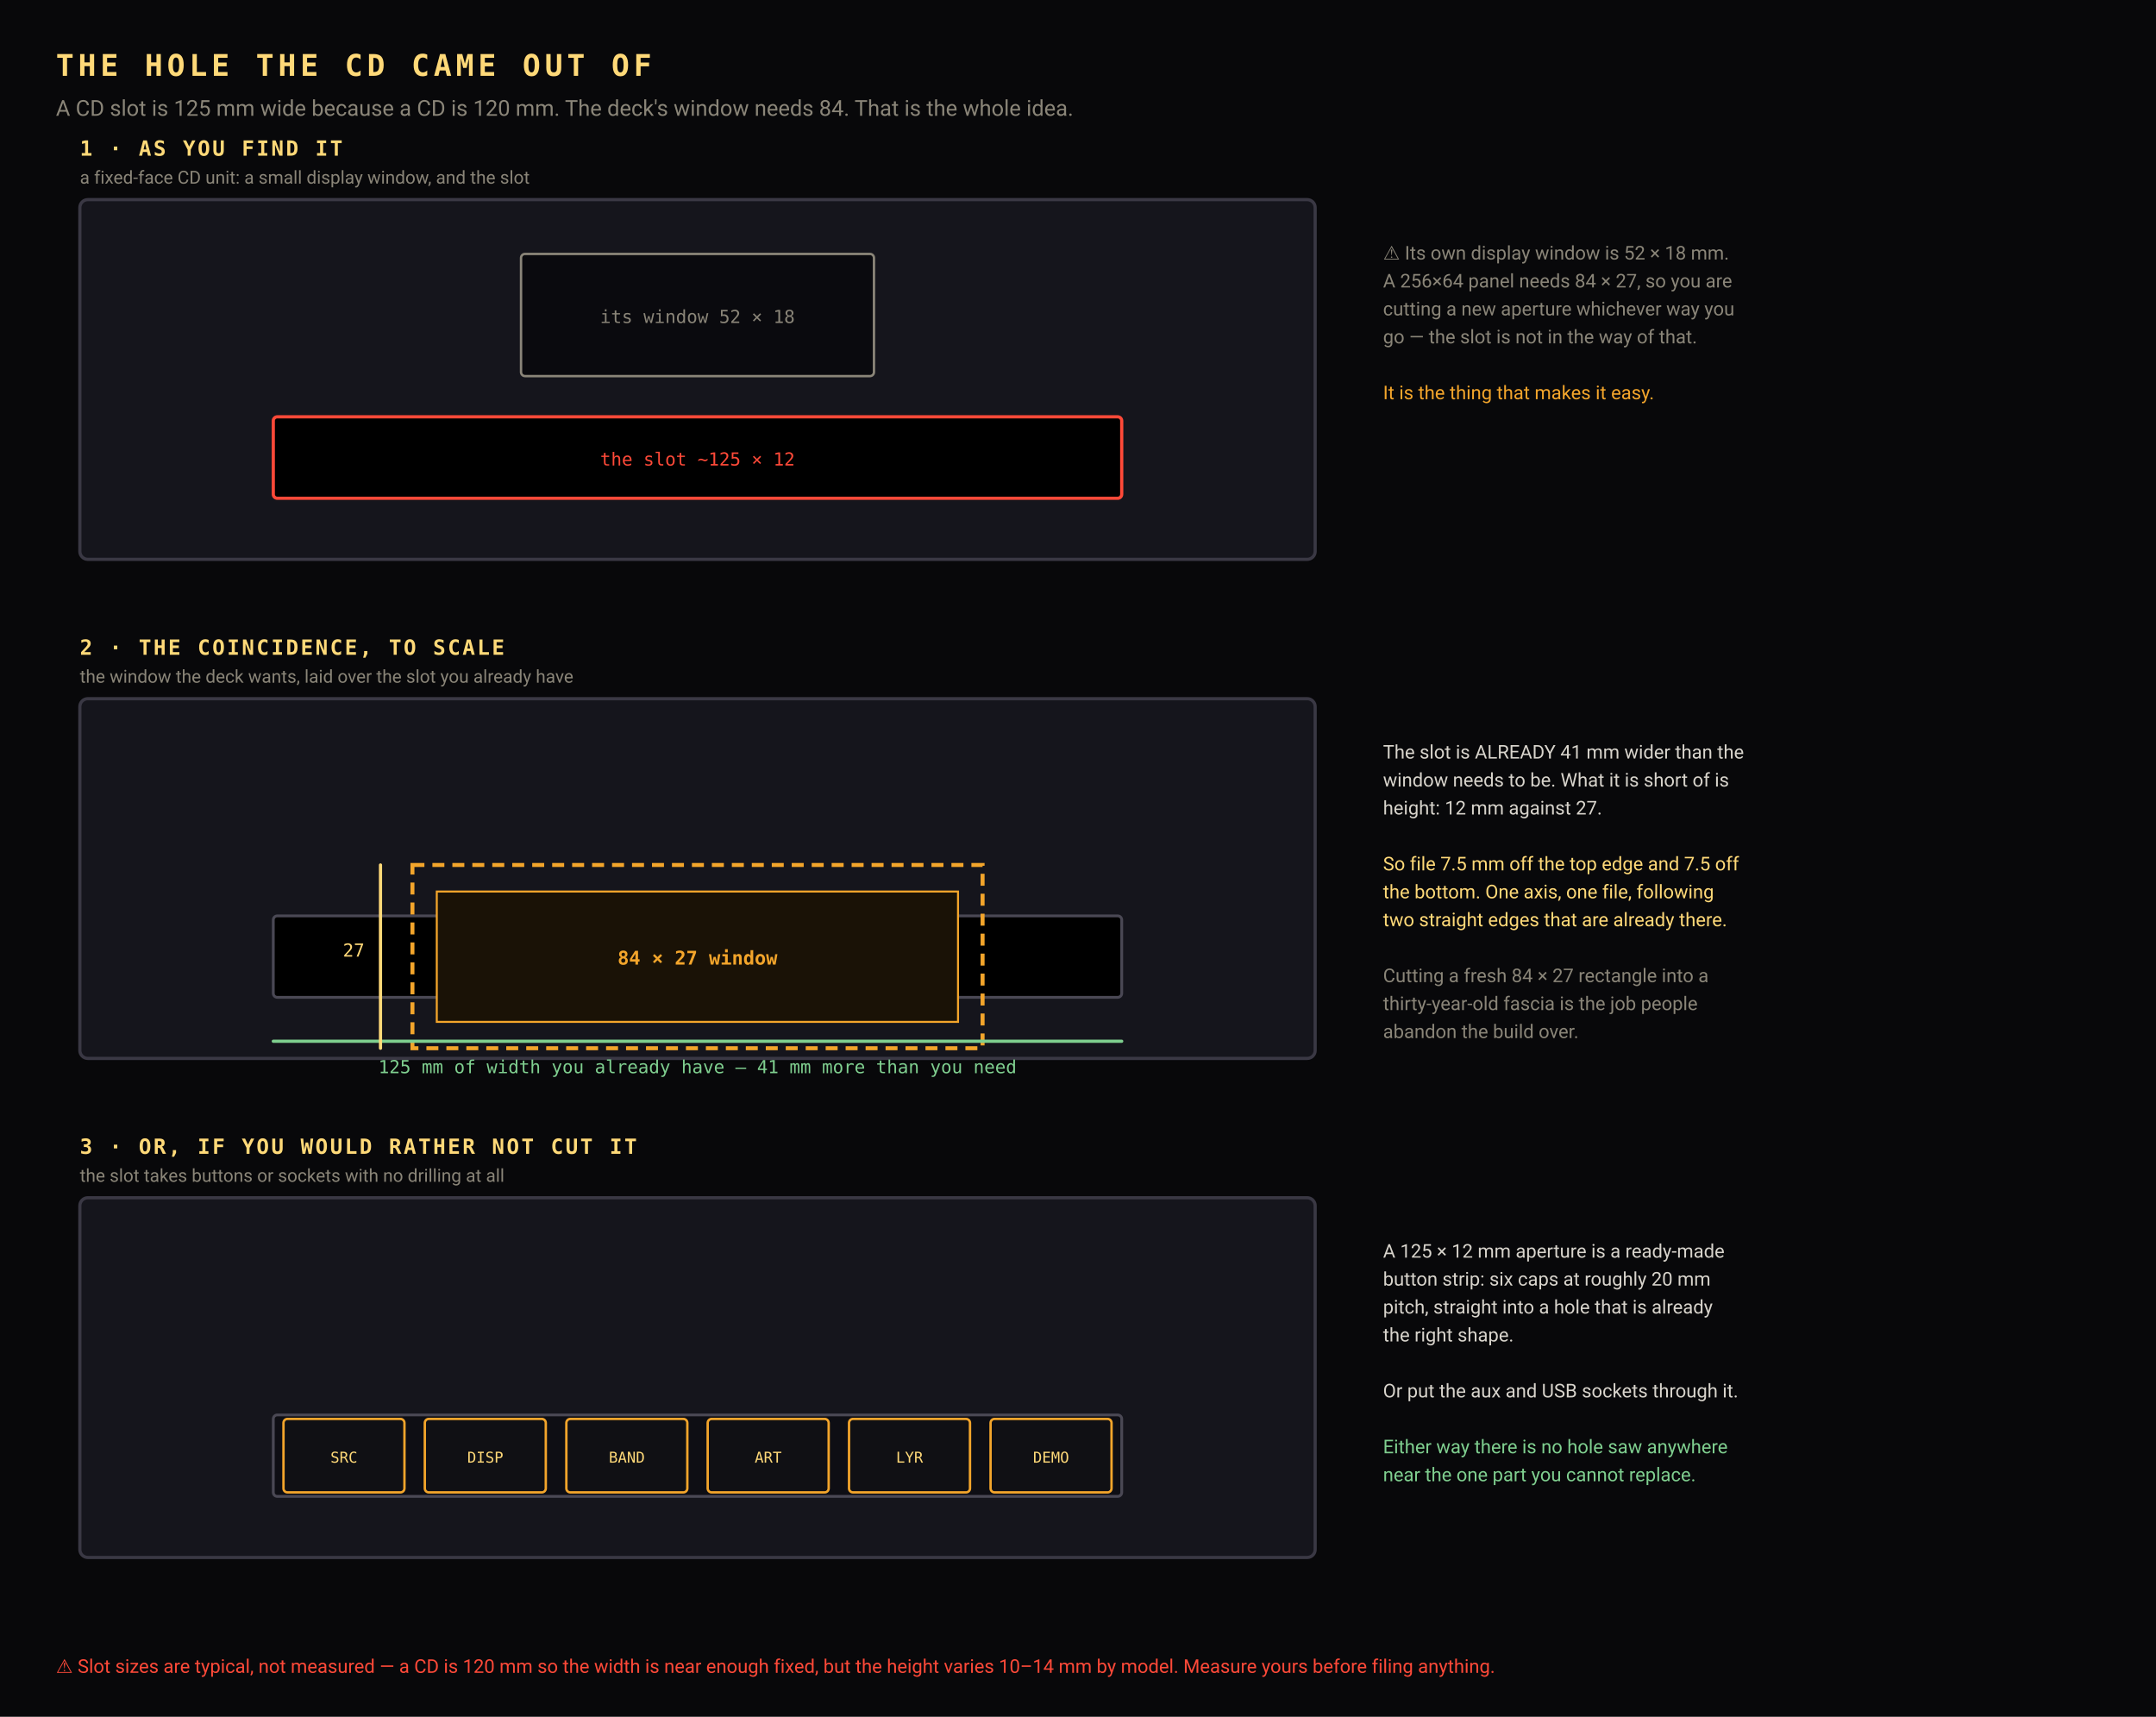
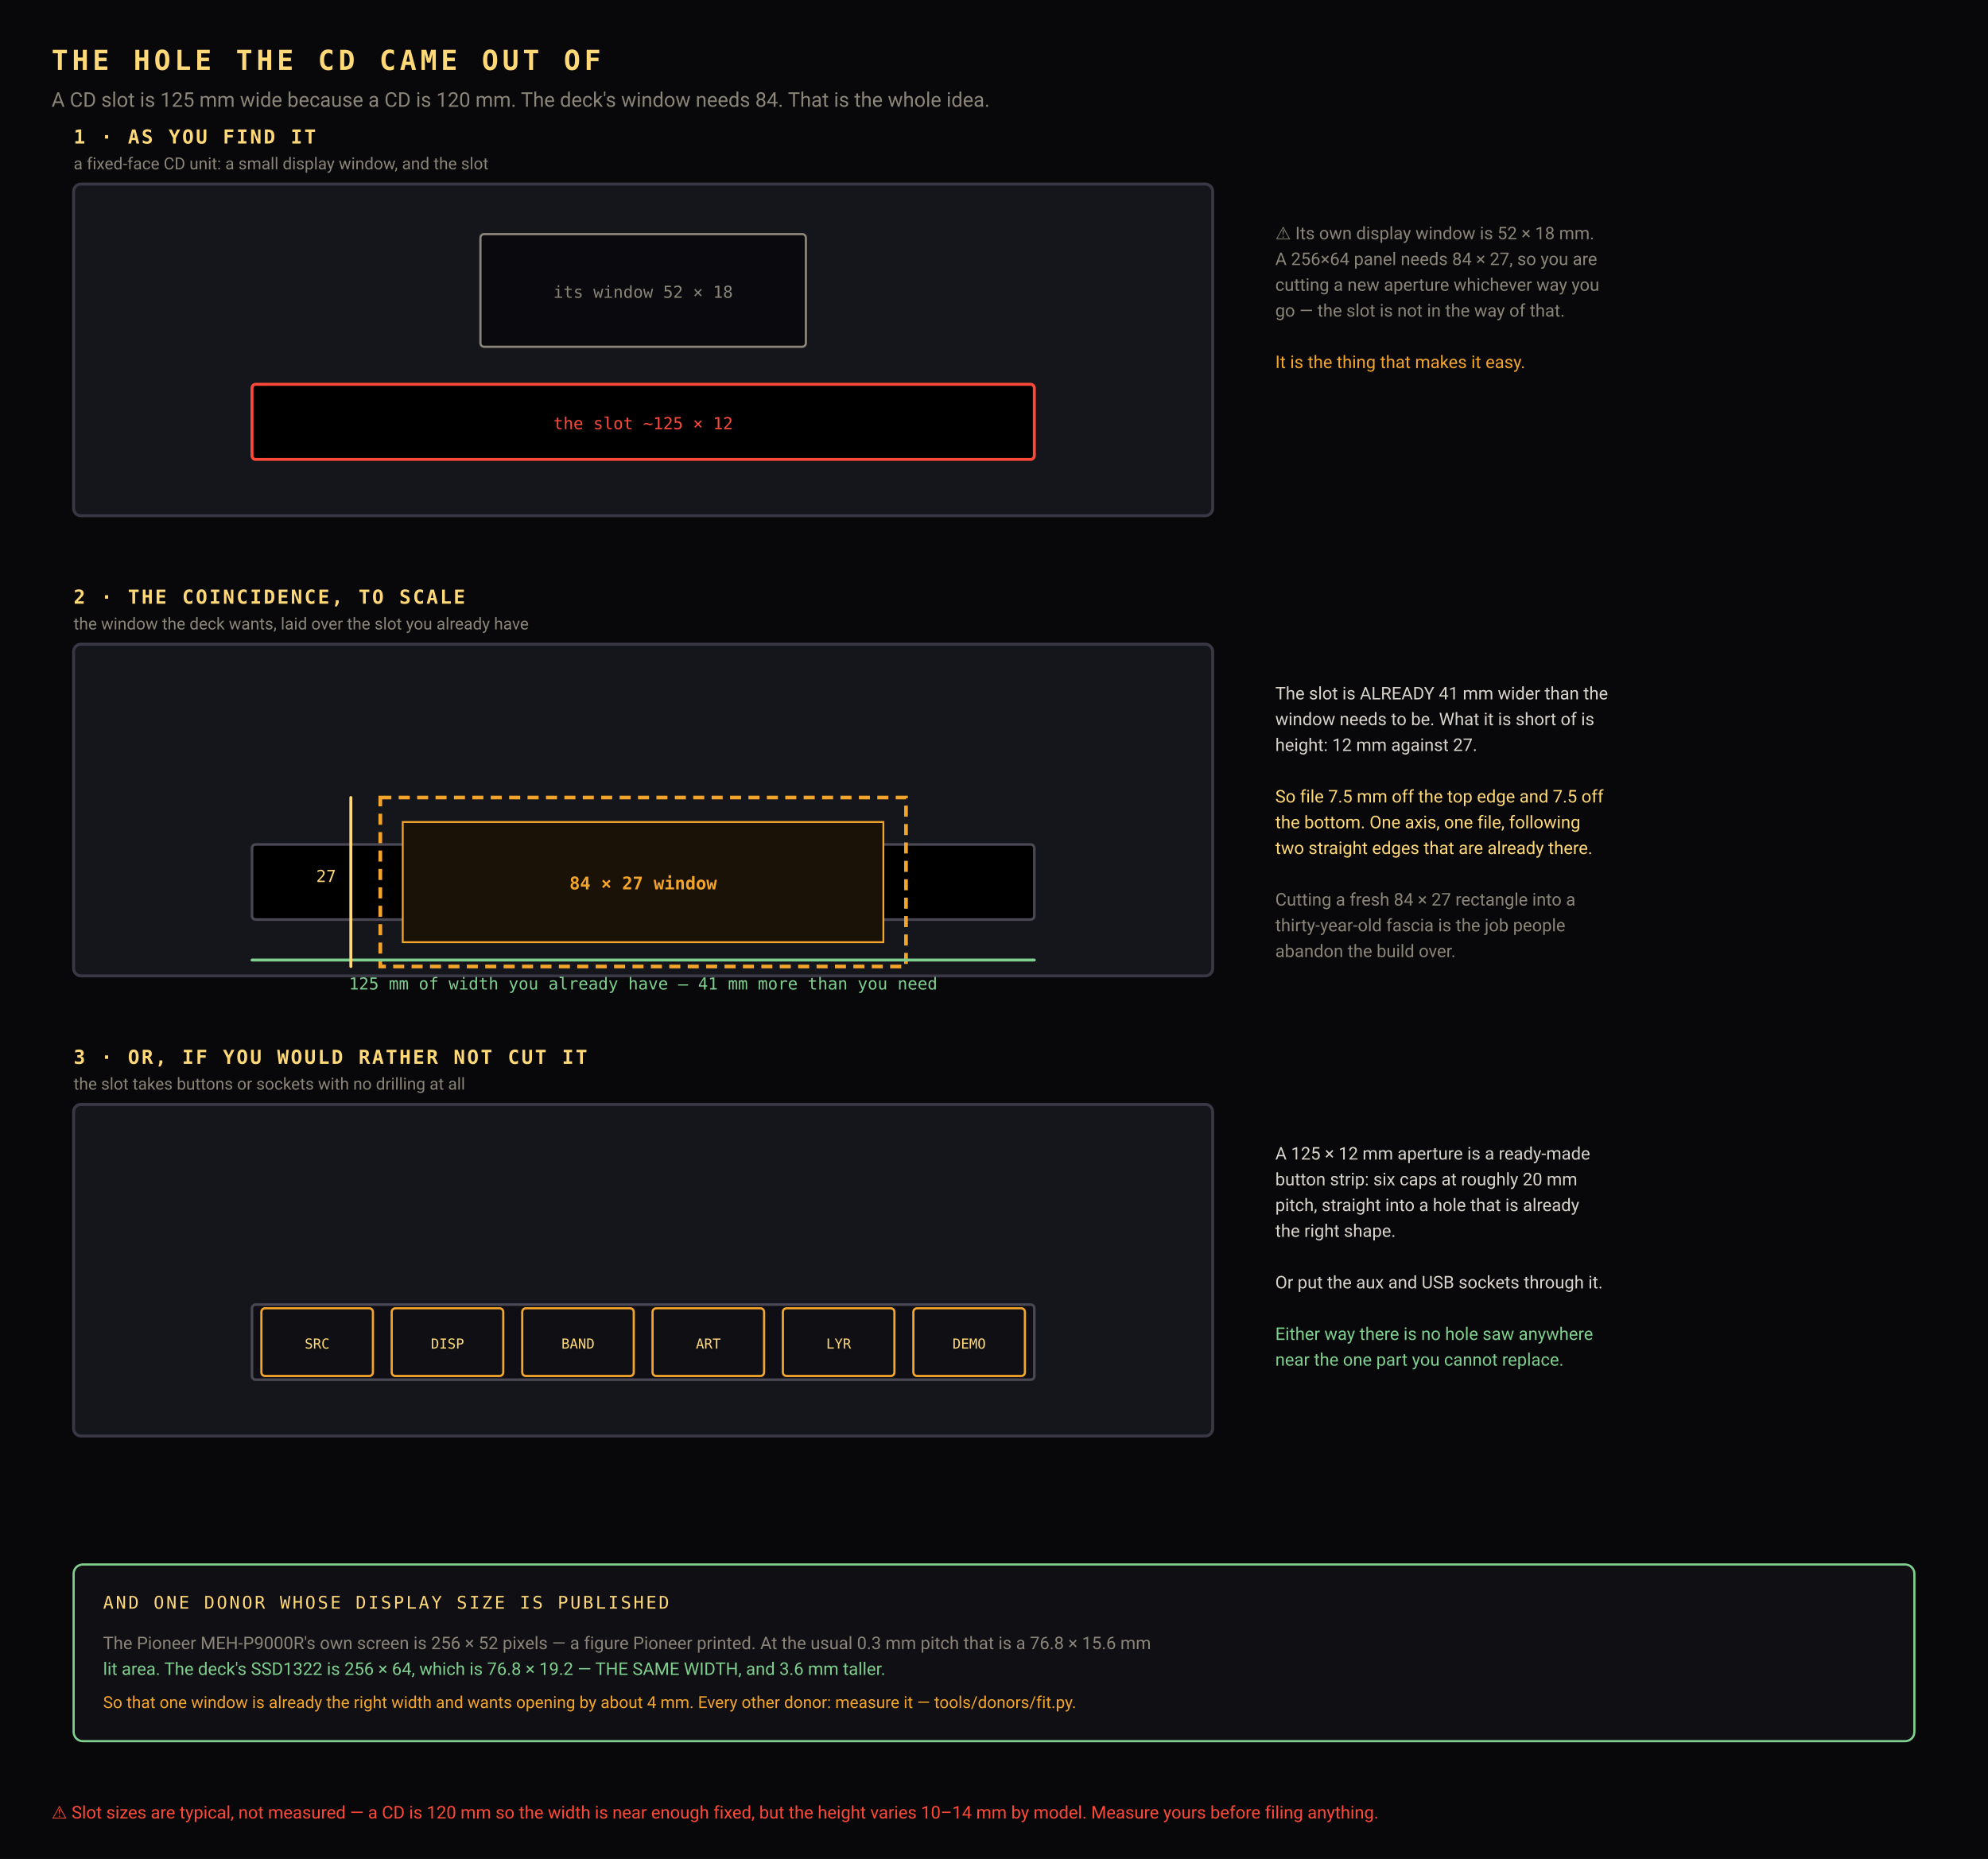
- <svg xmlns="http://www.w3.org/2000/svg" viewBox="0 0 1080 860" width="1080" height="860" role="img" aria-label="THE HOLE THE CD CAME OUT OF">
-   <rect width="1080" height="860" fill="#08080a" />
+ <svg xmlns="http://www.w3.org/2000/svg" viewBox="0 0 1080 1010" width="1080" height="1010" role="img" aria-label="THE HOLE THE CD CAME OUT OF">
+   <rect width="1080" height="1010" fill="#08080a" />
  <text x="28" y="38" font-size="15" fill="#ffd978" font-family="ui-monospace, 'SF Mono', 'Cascadia Mono', Menlo, Consolas, 'DejaVu Sans Mono', monospace" font-weight="700" letter-spacing="0.14em">THE HOLE THE CD CAME OUT OF</text>
  <text x="28" y="58" font-size="11" fill="#8a8578" font-family="system-ui, -apple-system, 'Segoe UI', Roboto, Helvetica, Arial, sans-serif">A CD slot is 125 mm wide because a CD is 120 mm. The deck's window needs 84. That is the whole idea.</text>
  <rect x="40.0" y="100.0" width="618.8" height="180.2" rx="4" fill="#15151c" stroke="#3a3844" stroke-width="1.6" />
  <text x="40.0" y="78.0" font-size="10.5" fill="#ffd978" text-anchor="start" font-family="ui-monospace, 'SF Mono', 'Cascadia Mono', Menlo, Consolas, 'DejaVu Sans Mono', monospace" font-weight="700" letter-spacing="0.1em">1 · AS YOU FIND IT</text>
  <text x="40.0" y="92.0" font-size="9" fill="#8a8578" text-anchor="start" font-family="system-ui, -apple-system, 'Segoe UI', Roboto, Helvetica, Arial, sans-serif">a fixed-face CD unit: a small display window, and the slot</text>
  <rect x="261.0" y="127.2" width="176.8" height="61.2" rx="2" fill="#0a0a0e" stroke="#8a8578" stroke-width="1.2" />
  <text x="349.4" y="161.8" font-size="9" fill="#8a8578" text-anchor="middle" font-family="ui-monospace, 'SF Mono', 'Cascadia Mono', Menlo, Consolas, 'DejaVu Sans Mono', monospace">its window  52 × 18</text>
  <rect x="136.9" y="208.8" width="425.0" height="40.8" rx="2" fill="#000" stroke="#ff4938" stroke-width="1.6" />
  <text x="349.4" y="233.2" font-size="9" fill="#ff4938" text-anchor="middle" font-family="ui-monospace, 'SF Mono', 'Cascadia Mono', Menlo, Consolas, 'DejaVu Sans Mono', monospace">the slot  ~125 × 12</text>
  <text x="692.8" y="130.0" font-size="9.5" fill="#8a8578" text-anchor="start" font-family="system-ui, -apple-system, 'Segoe UI', Roboto, Helvetica, Arial, sans-serif">⚠️  Its own display window is 52 × 18 mm.</text>
  <text x="692.8" y="144.0" font-size="9.5" fill="#8a8578" text-anchor="start" font-family="system-ui, -apple-system, 'Segoe UI', Roboto, Helvetica, Arial, sans-serif">A 256×64 panel needs 84 × 27, so you are</text>
  <text x="692.8" y="158.0" font-size="9.5" fill="#8a8578" text-anchor="start" font-family="system-ui, -apple-system, 'Segoe UI', Roboto, Helvetica, Arial, sans-serif">cutting a new aperture whichever way you</text>
  <text x="692.8" y="172.0" font-size="9.5" fill="#8a8578" text-anchor="start" font-family="system-ui, -apple-system, 'Segoe UI', Roboto, Helvetica, Arial, sans-serif">go — the slot is not in the way of that.</text>
  <text x="692.8" y="186.0" font-size="9.5" fill="#8a8578" text-anchor="start" font-family="system-ui, -apple-system, 'Segoe UI', Roboto, Helvetica, Arial, sans-serif" />
  <text x="692.8" y="200.0" font-size="9.5" fill="#f3a52b" text-anchor="start" font-family="system-ui, -apple-system, 'Segoe UI', Roboto, Helvetica, Arial, sans-serif">It is the thing that makes it easy.</text>
  <rect x="40.0" y="350.0" width="618.8" height="180.2" rx="4" fill="#15151c" stroke="#3a3844" stroke-width="1.6" />
  <text x="40.0" y="328.0" font-size="10.5" fill="#ffd978" text-anchor="start" font-family="ui-monospace, 'SF Mono', 'Cascadia Mono', Menlo, Consolas, 'DejaVu Sans Mono', monospace" font-weight="700" letter-spacing="0.1em">2 · THE COINCIDENCE, TO SCALE</text>
  <text x="40.0" y="342.0" font-size="9" fill="#8a8578" text-anchor="start" font-family="system-ui, -apple-system, 'Segoe UI', Roboto, Helvetica, Arial, sans-serif">the window the deck wants, laid over the slot you already have</text>
  <rect x="136.9" y="458.8" width="425.0" height="40.8" rx="2" fill="#000" stroke="#4a4854" stroke-width="1.4" />
  <rect x="206.6" y="433.3" width="285.6" height="91.8" fill="none" stroke="#f3a52b" stroke-width="2" stroke-dasharray="6 4" />
  <rect x="218.8" y="446.6" width="261.1" height="65.3" fill="#1a1206" stroke="#f3a52b" stroke-width="1" />
  <text x="349.4" y="483.2" font-size="9.5" fill="#f3a52b" text-anchor="middle" font-family="ui-monospace, 'SF Mono', 'Cascadia Mono', Menlo, Consolas, 'DejaVu Sans Mono', monospace" font-weight="600">84 × 27 window</text>
  <line x1="136.9" y1="521.6" x2="561.9" y2="521.6" stroke="#7fcf8f" stroke-width="1.6" stroke-linecap="round" />
  <text x="349.4" y="537.6" font-size="9" fill="#7fcf8f" text-anchor="middle" font-family="ui-monospace, 'SF Mono', 'Cascadia Mono', Menlo, Consolas, 'DejaVu Sans Mono', monospace">125 mm of width you already have — 41 mm more than you need</text>
  <line x1="190.6" y1="433.3" x2="190.6" y2="525.1" stroke="#ffd978" stroke-width="1.6" stroke-linecap="round" />
  <text x="182.6" y="479.2" font-size="9" fill="#ffd978" text-anchor="end" font-family="ui-monospace, 'SF Mono', 'Cascadia Mono', Menlo, Consolas, 'DejaVu Sans Mono', monospace">27</text>
  <text x="692.8" y="380.0" font-size="9.5" fill="#d8d4cc" text-anchor="start" font-family="system-ui, -apple-system, 'Segoe UI', Roboto, Helvetica, Arial, sans-serif">The slot is ALREADY 41 mm wider than the</text>
  <text x="692.8" y="394.0" font-size="9.5" fill="#d8d4cc" text-anchor="start" font-family="system-ui, -apple-system, 'Segoe UI', Roboto, Helvetica, Arial, sans-serif">window needs to be. What it is short of is</text>
  <text x="692.8" y="408.0" font-size="9.5" fill="#d8d4cc" text-anchor="start" font-family="system-ui, -apple-system, 'Segoe UI', Roboto, Helvetica, Arial, sans-serif">height: 12 mm against 27.</text>
  <text x="692.8" y="422.0" font-size="9.5" fill="#d8d4cc" text-anchor="start" font-family="system-ui, -apple-system, 'Segoe UI', Roboto, Helvetica, Arial, sans-serif" />
  <text x="692.8" y="436.0" font-size="9.5" fill="#ffd978" text-anchor="start" font-family="system-ui, -apple-system, 'Segoe UI', Roboto, Helvetica, Arial, sans-serif">So file 7.5 mm off the top edge and 7.5 off</text>
  <text x="692.8" y="450.0" font-size="9.5" fill="#ffd978" text-anchor="start" font-family="system-ui, -apple-system, 'Segoe UI', Roboto, Helvetica, Arial, sans-serif">the bottom. One axis, one file, following</text>
  <text x="692.8" y="464.0" font-size="9.5" fill="#ffd978" text-anchor="start" font-family="system-ui, -apple-system, 'Segoe UI', Roboto, Helvetica, Arial, sans-serif">two straight edges that are already there.</text>
  <text x="692.8" y="478.0" font-size="9.5" fill="#d8d4cc" text-anchor="start" font-family="system-ui, -apple-system, 'Segoe UI', Roboto, Helvetica, Arial, sans-serif" />
  <text x="692.8" y="492.0" font-size="9.5" fill="#8a8578" text-anchor="start" font-family="system-ui, -apple-system, 'Segoe UI', Roboto, Helvetica, Arial, sans-serif">Cutting a fresh 84 × 27 rectangle into a</text>
  <text x="692.8" y="506.0" font-size="9.5" fill="#8a8578" text-anchor="start" font-family="system-ui, -apple-system, 'Segoe UI', Roboto, Helvetica, Arial, sans-serif">thirty-year-old fascia is the job people</text>
  <text x="692.8" y="520.0" font-size="9.5" fill="#8a8578" text-anchor="start" font-family="system-ui, -apple-system, 'Segoe UI', Roboto, Helvetica, Arial, sans-serif">abandon the build over.</text>
  <rect x="40.0" y="600.0" width="618.8" height="180.2" rx="4" fill="#15151c" stroke="#3a3844" stroke-width="1.6" />
  <text x="40.0" y="578.0" font-size="10.5" fill="#ffd978" text-anchor="start" font-family="ui-monospace, 'SF Mono', 'Cascadia Mono', Menlo, Consolas, 'DejaVu Sans Mono', monospace" font-weight="700" letter-spacing="0.1em">3 · OR, IF YOU WOULD RATHER NOT CUT IT</text>
  <text x="40.0" y="592.0" font-size="9" fill="#8a8578" text-anchor="start" font-family="system-ui, -apple-system, 'Segoe UI', Roboto, Helvetica, Arial, sans-serif">the slot takes buttons or sockets with no drilling at all</text>
  <rect x="136.9" y="708.8" width="425.0" height="40.8" rx="2" fill="#0e0e14" stroke="#4a4854" stroke-width="1.4" />
  <rect x="142.0" y="710.8" width="60.6" height="36.8" rx="2" fill="#101014" stroke="#f3a52b" stroke-width="1.2" />
  <text x="172.3" y="732.7" font-size="7.5" fill="#ffd978" text-anchor="middle" font-family="ui-monospace, 'SF Mono', 'Cascadia Mono', Menlo, Consolas, 'DejaVu Sans Mono', monospace">SRC</text>
  <rect x="212.8" y="710.8" width="60.6" height="36.8" rx="2" fill="#101014" stroke="#f3a52b" stroke-width="1.2" />
  <text x="243.1" y="732.7" font-size="7.5" fill="#ffd978" text-anchor="middle" font-family="ui-monospace, 'SF Mono', 'Cascadia Mono', Menlo, Consolas, 'DejaVu Sans Mono', monospace">DISP</text>
  <rect x="283.7" y="710.8" width="60.6" height="36.8" rx="2" fill="#101014" stroke="#f3a52b" stroke-width="1.2" />
  <text x="314.0" y="732.7" font-size="7.5" fill="#ffd978" text-anchor="middle" font-family="ui-monospace, 'SF Mono', 'Cascadia Mono', Menlo, Consolas, 'DejaVu Sans Mono', monospace">BAND</text>
  <rect x="354.5" y="710.8" width="60.6" height="36.8" rx="2" fill="#101014" stroke="#f3a52b" stroke-width="1.2" />
  <text x="384.8" y="732.7" font-size="7.5" fill="#ffd978" text-anchor="middle" font-family="ui-monospace, 'SF Mono', 'Cascadia Mono', Menlo, Consolas, 'DejaVu Sans Mono', monospace">ART</text>
  <rect x="425.3" y="710.8" width="60.6" height="36.8" rx="2" fill="#101014" stroke="#f3a52b" stroke-width="1.2" />
  <text x="455.6" y="732.7" font-size="7.5" fill="#ffd978" text-anchor="middle" font-family="ui-monospace, 'SF Mono', 'Cascadia Mono', Menlo, Consolas, 'DejaVu Sans Mono', monospace">LYR</text>
  <rect x="496.2" y="710.8" width="60.6" height="36.8" rx="2" fill="#101014" stroke="#f3a52b" stroke-width="1.2" />
  <text x="526.5" y="732.7" font-size="7.5" fill="#ffd978" text-anchor="middle" font-family="ui-monospace, 'SF Mono', 'Cascadia Mono', Menlo, Consolas, 'DejaVu Sans Mono', monospace">DEMO</text>
  <text x="692.8" y="630.0" font-size="9.5" fill="#d8d4cc" text-anchor="start" font-family="system-ui, -apple-system, 'Segoe UI', Roboto, Helvetica, Arial, sans-serif">A 125 × 12 mm aperture is a ready-made</text>
  <text x="692.8" y="644.0" font-size="9.5" fill="#d8d4cc" text-anchor="start" font-family="system-ui, -apple-system, 'Segoe UI', Roboto, Helvetica, Arial, sans-serif">button strip: six caps at roughly 20 mm</text>
  <text x="692.8" y="658.0" font-size="9.5" fill="#d8d4cc" text-anchor="start" font-family="system-ui, -apple-system, 'Segoe UI', Roboto, Helvetica, Arial, sans-serif">pitch, straight into a hole that is already</text>
  <text x="692.8" y="672.0" font-size="9.5" fill="#d8d4cc" text-anchor="start" font-family="system-ui, -apple-system, 'Segoe UI', Roboto, Helvetica, Arial, sans-serif">the right shape.</text>
  <text x="692.8" y="686.0" font-size="9.5" fill="#d8d4cc" text-anchor="start" font-family="system-ui, -apple-system, 'Segoe UI', Roboto, Helvetica, Arial, sans-serif" />
  <text x="692.8" y="700.0" font-size="9.5" fill="#d8d4cc" text-anchor="start" font-family="system-ui, -apple-system, 'Segoe UI', Roboto, Helvetica, Arial, sans-serif">Or put the aux and USB sockets through it.</text>
  <text x="692.8" y="714.0" font-size="9.5" fill="#d8d4cc" text-anchor="start" font-family="system-ui, -apple-system, 'Segoe UI', Roboto, Helvetica, Arial, sans-serif" />
  <text x="692.8" y="728.0" font-size="9.5" fill="#7fcf8f" text-anchor="start" font-family="system-ui, -apple-system, 'Segoe UI', Roboto, Helvetica, Arial, sans-serif">Either way there is no hole saw anywhere</text>
  <text x="692.8" y="742.0" font-size="9.5" fill="#7fcf8f" text-anchor="start" font-family="system-ui, -apple-system, 'Segoe UI', Roboto, Helvetica, Arial, sans-serif">near the one part you cannot replace.</text>
-   <text x="28.0" y="838.0" font-size="9.5" fill="#ff4938" text-anchor="start" font-family="system-ui, -apple-system, 'Segoe UI', Roboto, Helvetica, Arial, sans-serif">⚠️  Slot sizes are typical, not measured — a CD is 120 mm so the width is near enough fixed, but the height varies 10–14 mm by model. Measure yours before filing anything.</text>
+   <rect x="40.0" y="850.0" width="1000.0" height="96.0" rx="5" fill="#0f0f14" stroke="#7fcf8f" stroke-width="1.2" />
+   <text x="56.0" y="874.0" font-size="9.5" fill="#ffd978" text-anchor="start" font-family="ui-monospace, 'SF Mono', 'Cascadia Mono', Menlo, Consolas, 'DejaVu Sans Mono', monospace" letter-spacing="0.12em">AND ONE DONOR WHOSE DISPLAY SIZE IS PUBLISHED</text>
+   <text x="56.0" y="896.0" font-size="9.5" fill="#8a8578" text-anchor="start" font-family="system-ui, -apple-system, 'Segoe UI', Roboto, Helvetica, Arial, sans-serif">The Pioneer MEH-P9000R's own screen is 256 × 52 pixels — a figure Pioneer printed. At the usual 0.3 mm pitch that is a 76.8 × 15.6 mm</text>
+   <text x="56.0" y="910.0" font-size="9.5" fill="#7fcf8f" text-anchor="start" font-family="system-ui, -apple-system, 'Segoe UI', Roboto, Helvetica, Arial, sans-serif">lit area. The deck's SSD1322 is 256 × 64, which is 76.8 × 19.2 — THE SAME WIDTH, and 3.6 mm taller.</text>
+   <text x="56.0" y="928.0" font-size="9" fill="#f3a52b" text-anchor="start" font-family="system-ui, -apple-system, 'Segoe UI', Roboto, Helvetica, Arial, sans-serif">So that one window is already the right width and wants opening by about 4 mm. Every other donor: measure it — tools/donors/fit.py.</text>
+   <text x="28.0" y="988.0" font-size="9.5" fill="#ff4938" text-anchor="start" font-family="system-ui, -apple-system, 'Segoe UI', Roboto, Helvetica, Arial, sans-serif">⚠️  Slot sizes are typical, not measured — a CD is 120 mm so the width is near enough fixed, but the height varies 10–14 mm by model. Measure yours before filing anything.</text>
</svg>
